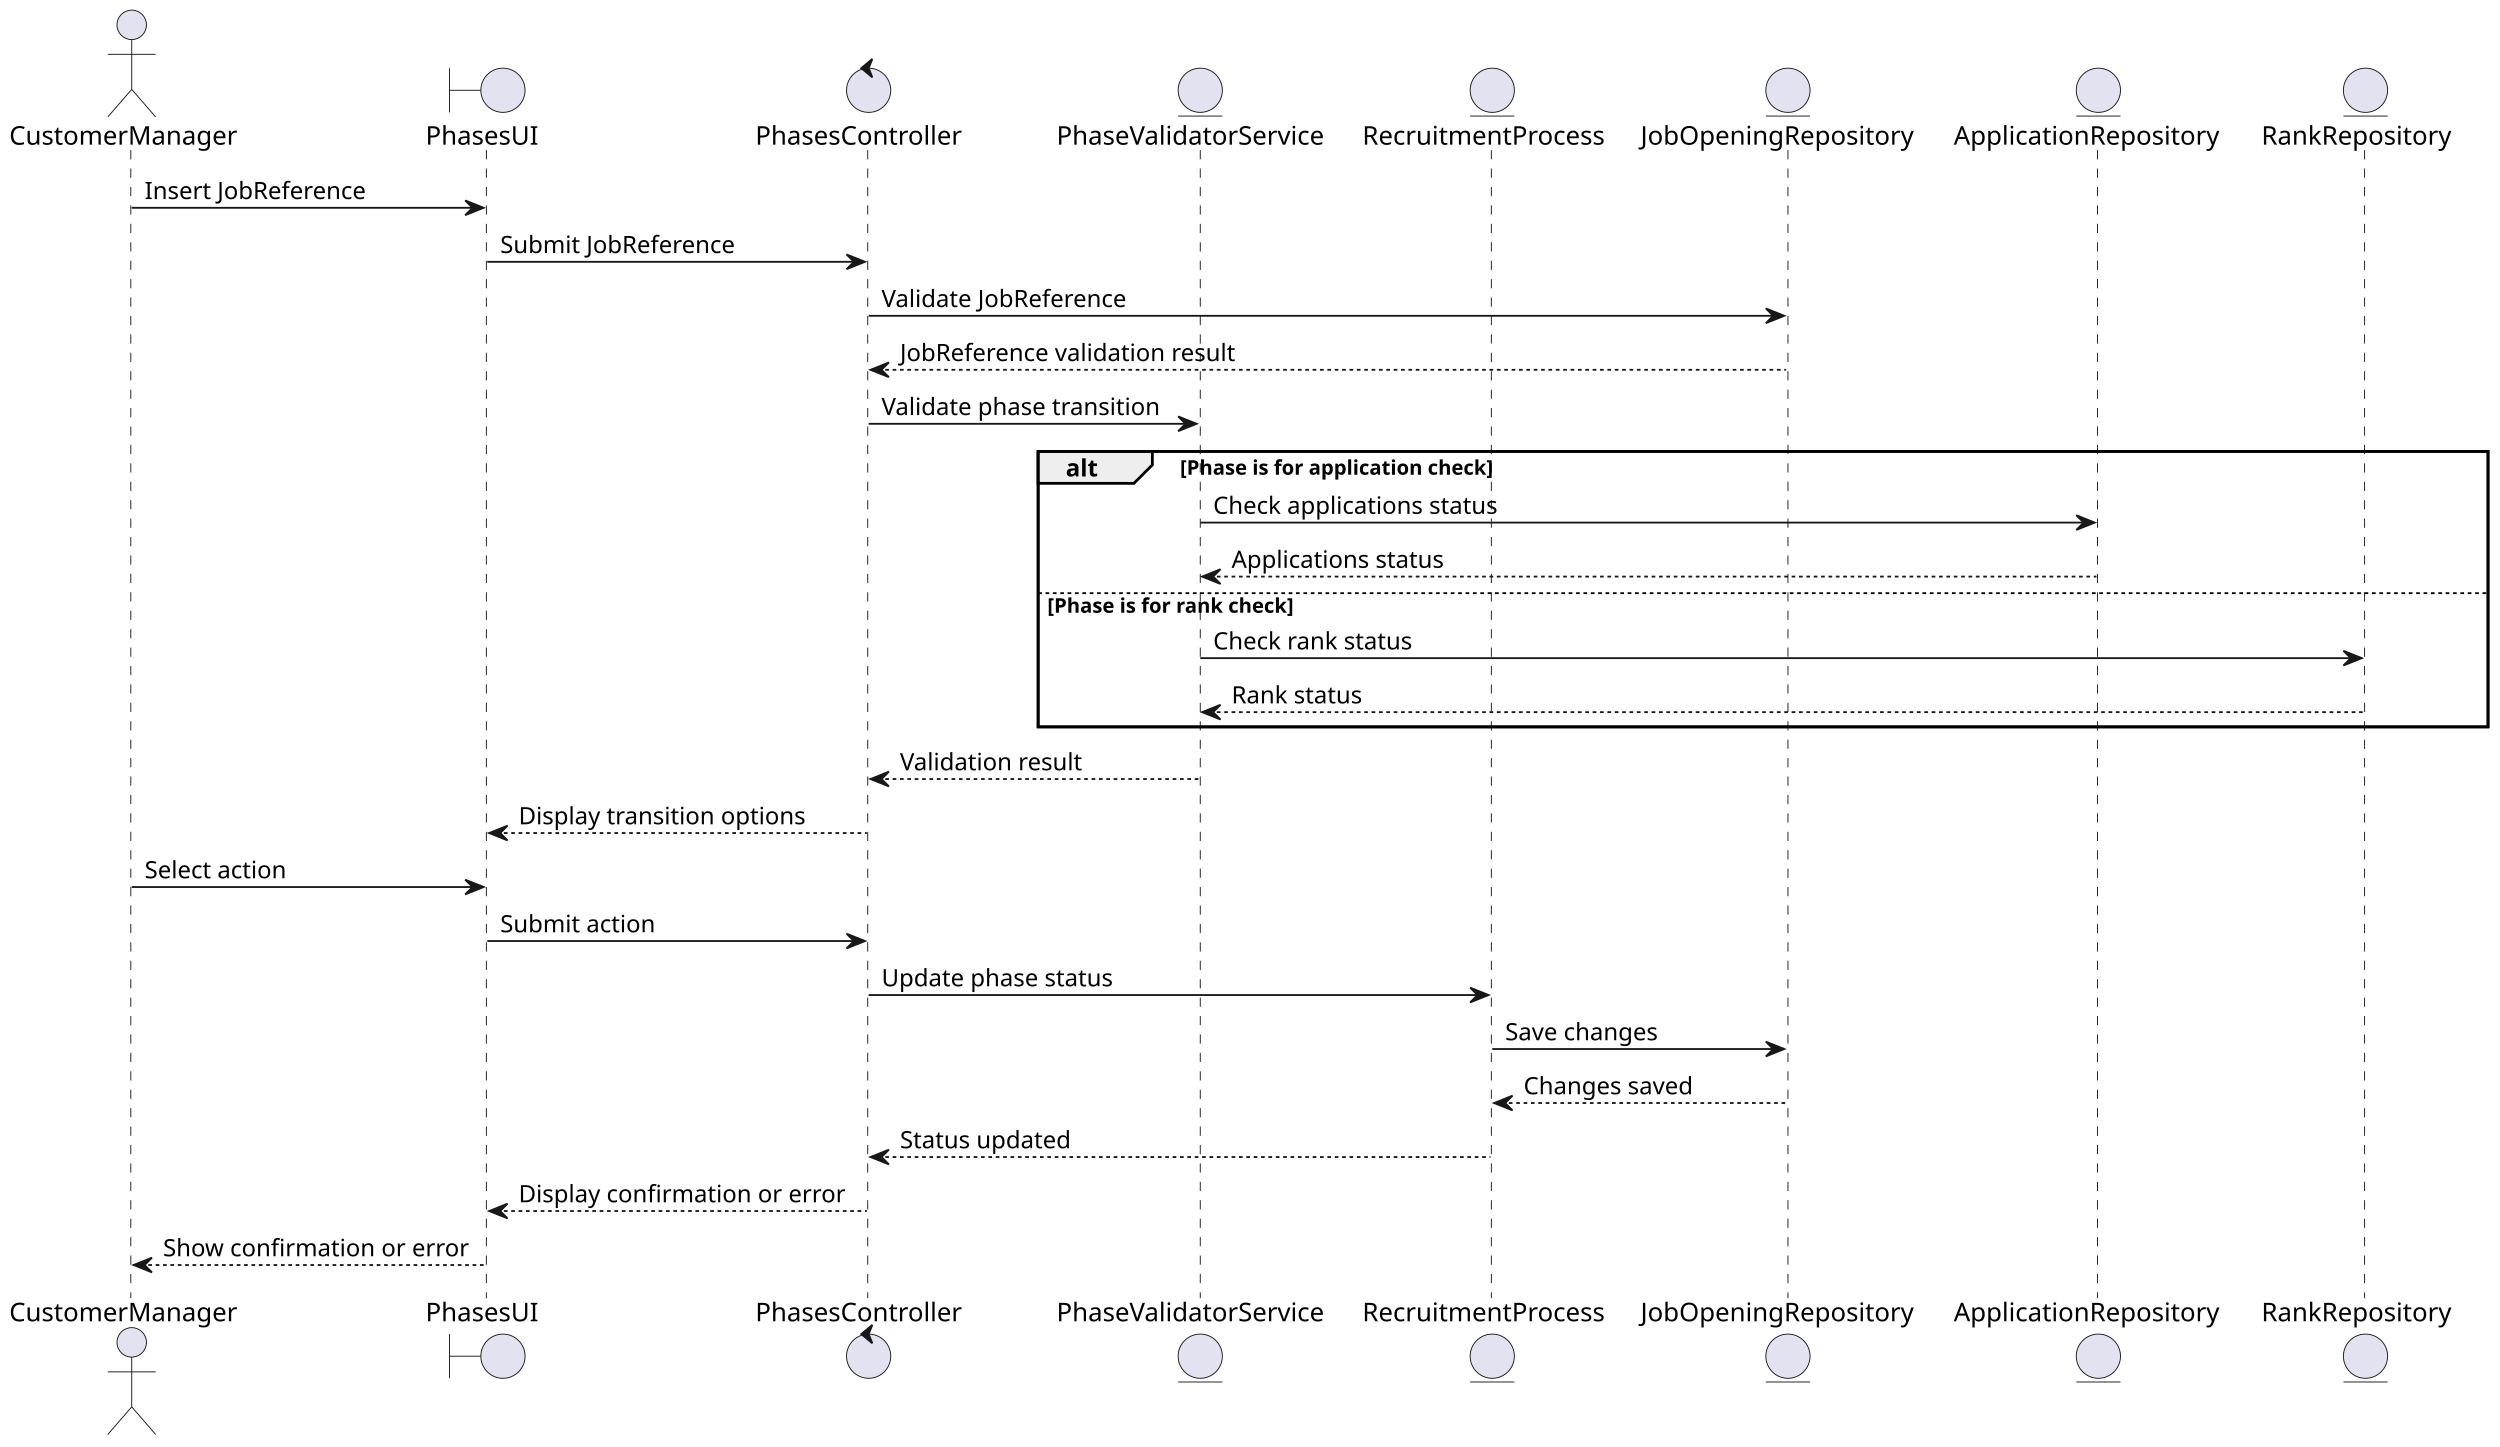
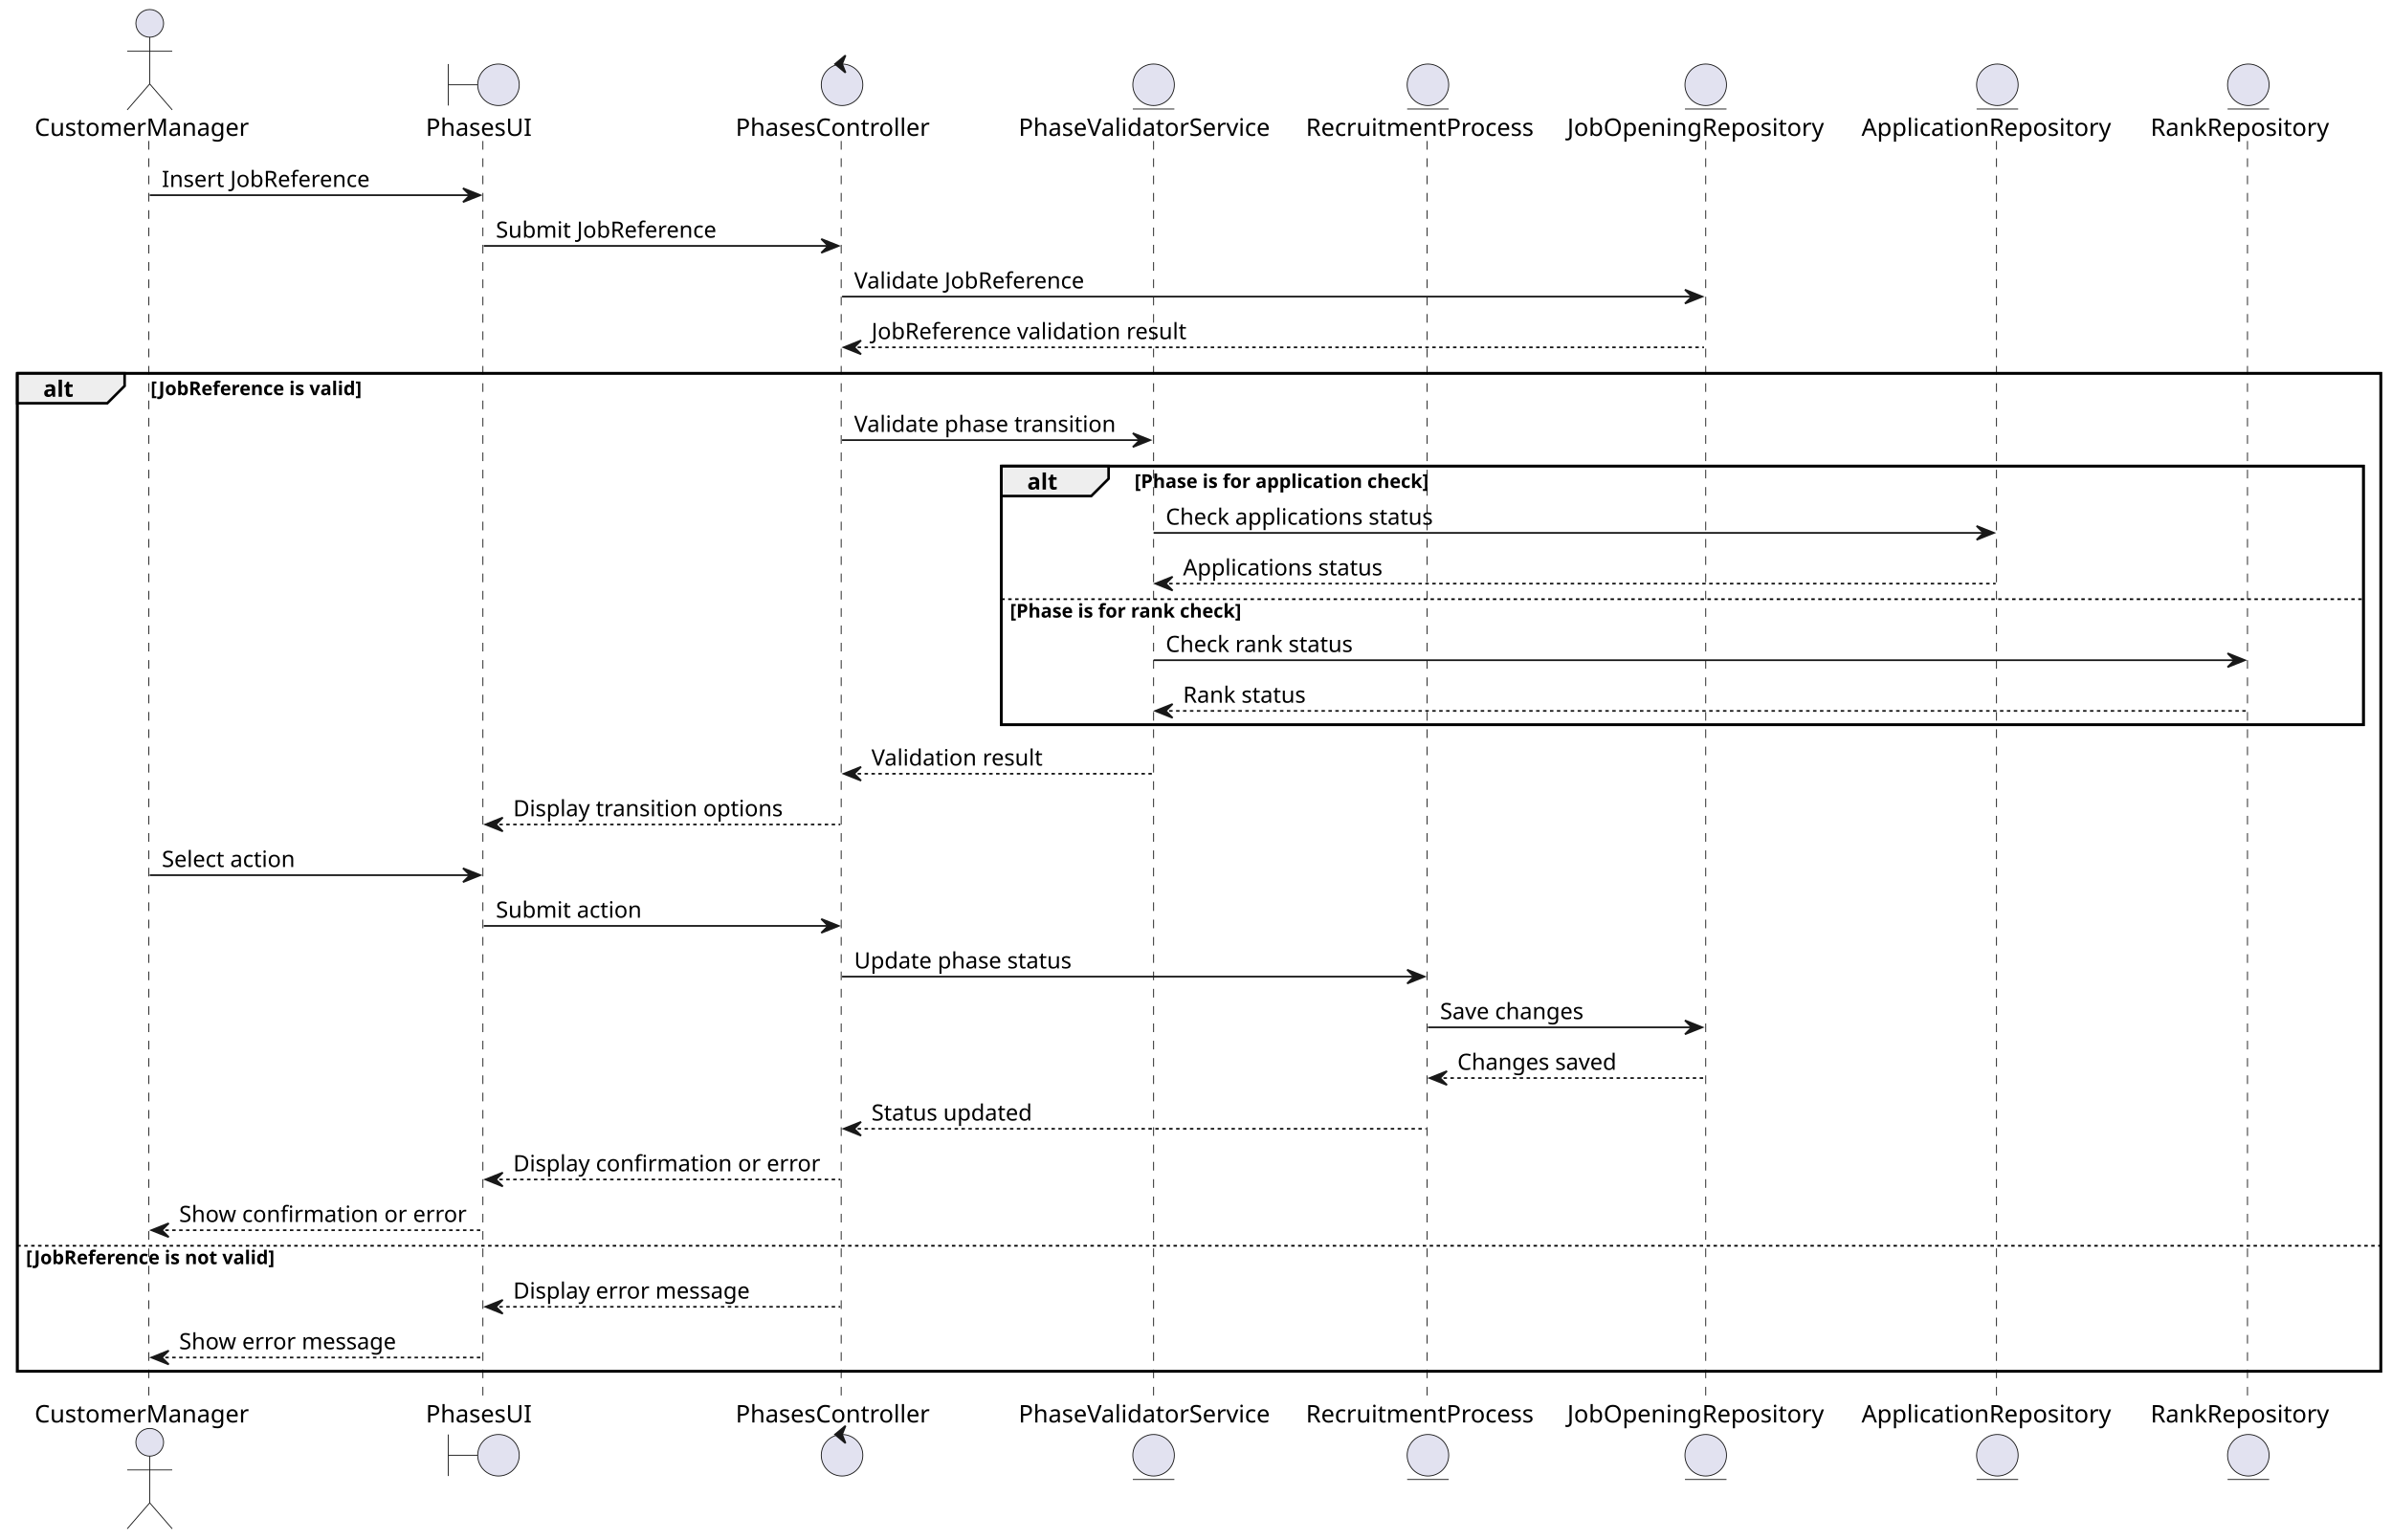
- <svg xmlns="http://www.w3.org/2000/svg" contentStyleType="text/css" height="785px" preserveAspectRatio="none" style="width:1357px;height:785px;background:#FFFFFF;" version="1.1" viewBox="0 0 1357 785" width="1357px" zoomAndPan="magnify">
+ <svg xmlns="http://www.w3.org/2000/svg" contentStyleType="text/css" height="890px" preserveAspectRatio="none" style="width:1382px;height:890px;background:#FFFFFF;" version="1.1" viewBox="0 0 1382 890" width="1382px" zoomAndPan="magnify">
  <defs />
  <g>
-     <rect fill="none" height="149.508" style="stroke:#000000;stroke-width:1.5;" width="787" x="563.5" y="245.041" />
-     <line style="stroke:#181818;stroke-width:0.5;stroke-dasharray:5.0,5.0;" x1="71" x2="71" y1="81.488" y2="704.654" />
-     <line style="stroke:#181818;stroke-width:0.5;stroke-dasharray:5.0,5.0;" x1="264" x2="264" y1="81.488" y2="704.654" />
-     <line style="stroke:#181818;stroke-width:0.5;stroke-dasharray:5.0,5.0;" x1="471" x2="471" y1="81.488" y2="704.654" />
-     <line style="stroke:#181818;stroke-width:0.5;stroke-dasharray:5.0,5.0;" x1="651.5" x2="651.5" y1="81.488" y2="704.654" />
-     <line style="stroke:#181818;stroke-width:0.5;stroke-dasharray:5.0,5.0;" x1="809.5" x2="809.5" y1="81.488" y2="704.654" />
-     <line style="stroke:#181818;stroke-width:0.5;stroke-dasharray:5.0,5.0;" x1="970.5" x2="970.5" y1="81.488" y2="704.654" />
-     <line style="stroke:#181818;stroke-width:0.5;stroke-dasharray:5.0,5.0;" x1="1138.5" x2="1138.5" y1="81.488" y2="704.654" />
-     <line style="stroke:#181818;stroke-width:0.5;stroke-dasharray:5.0,5.0;" x1="1283.5" x2="1283.5" y1="81.488" y2="704.654" />
-     <text fill="#000000" font-family="sans-serif" font-size="14" lengthAdjust="spacing" textLength="127" x="5" y="78.535">CustomerManager</text>
-     <ellipse cx="71.5" cy="13.5" fill="#E2E2F0" rx="8" ry="8" style="stroke:#181818;stroke-width:0.5;" />
-     <path d="M71.5,21.5 L71.5,48.5 M58.5,29.5 L84.5,29.5 M71.5,48.5 L58.5,63.5 M71.5,48.5 L84.5,63.5 " fill="none" style="stroke:#181818;stroke-width:0.5;" />
-     <text fill="#000000" font-family="sans-serif" font-size="14" lengthAdjust="spacing" textLength="127" x="5" y="717.189">CustomerManager</text>
-     <ellipse cx="71.5" cy="728.643" fill="#E2E2F0" rx="8" ry="8" style="stroke:#181818;stroke-width:0.5;" />
-     <path d="M71.5,736.643 L71.5,763.643 M58.5,744.643 L84.5,744.643 M71.5,763.643 L58.5,778.643 M71.5,763.643 L84.5,778.643 " fill="none" style="stroke:#181818;stroke-width:0.5;" />
-     <text fill="#000000" font-family="sans-serif" font-size="14" lengthAdjust="spacing" textLength="61" x="231" y="78.535">PhasesUI</text>
-     <path d="M244,37 L244,61 M244,49 L261,49 " fill="none" style="stroke:#181818;stroke-width:0.5;" />
-     <ellipse cx="273" cy="49" fill="#E2E2F0" rx="12" ry="12" style="stroke:#181818;stroke-width:0.5;" />
-     <text fill="#000000" font-family="sans-serif" font-size="14" lengthAdjust="spacing" textLength="61" x="231" y="717.189">PhasesUI</text>
-     <path d="M244,724.143 L244,748.143 M244,736.143 L261,736.143 " fill="none" style="stroke:#181818;stroke-width:0.5;" />
-     <ellipse cx="273" cy="736.143" fill="#E2E2F0" rx="12" ry="12" style="stroke:#181818;stroke-width:0.5;" />
-     <text fill="#000000" font-family="sans-serif" font-size="14" lengthAdjust="spacing" textLength="117" x="410" y="78.535">PhasesController</text>
-     <ellipse cx="471.5" cy="49" fill="#E2E2F0" rx="12" ry="12" style="stroke:#181818;stroke-width:0.5;" />
-     <polygon fill="#181818" points="467.5,37,473.5,32,471.5,37,473.5,42,467.5,37" style="stroke:#181818;stroke-width:1.0;" />
-     <text fill="#000000" font-family="sans-serif" font-size="14" lengthAdjust="spacing" textLength="117" x="410" y="717.189">PhasesController</text>
-     <ellipse cx="471.5" cy="736.143" fill="#E2E2F0" rx="12" ry="12" style="stroke:#181818;stroke-width:0.5;" />
-     <polygon fill="#181818" points="467.5,724.143,473.5,719.143,471.5,724.143,473.5,729.143,467.5,724.143" style="stroke:#181818;stroke-width:1.0;" />
-     <text fill="#000000" font-family="sans-serif" font-size="14" lengthAdjust="spacing" textLength="150" x="573.5" y="78.535">PhaseValidatorService</text>
-     <ellipse cx="651.5" cy="49" fill="#E2E2F0" rx="12" ry="12" style="stroke:#181818;stroke-width:0.5;" />
-     <line style="stroke:#181818;stroke-width:0.5;" x1="639.5" x2="663.5" y1="63" y2="63" />
-     <text fill="#000000" font-family="sans-serif" font-size="14" lengthAdjust="spacing" textLength="150" x="573.5" y="717.189">PhaseValidatorService</text>
-     <ellipse cx="651.5" cy="736.143" fill="#E2E2F0" rx="12" ry="12" style="stroke:#181818;stroke-width:0.5;" />
-     <line style="stroke:#181818;stroke-width:0.5;" x1="639.5" x2="663.5" y1="750.143" y2="750.143" />
-     <text fill="#000000" font-family="sans-serif" font-size="14" lengthAdjust="spacing" textLength="135" x="739.5" y="78.535">RecruitmentProcess</text>
-     <ellipse cx="810" cy="49" fill="#E2E2F0" rx="12" ry="12" style="stroke:#181818;stroke-width:0.5;" />
-     <line style="stroke:#181818;stroke-width:0.5;" x1="798" x2="822" y1="63" y2="63" />
-     <text fill="#000000" font-family="sans-serif" font-size="14" lengthAdjust="spacing" textLength="135" x="739.5" y="717.189">RecruitmentProcess</text>
-     <ellipse cx="810" cy="736.143" fill="#E2E2F0" rx="12" ry="12" style="stroke:#181818;stroke-width:0.5;" />
-     <line style="stroke:#181818;stroke-width:0.5;" x1="798" x2="822" y1="750.143" y2="750.143" />
-     <text fill="#000000" font-family="sans-serif" font-size="14" lengthAdjust="spacing" textLength="154" x="890.5" y="78.535">JobOpeningRepository</text>
-     <ellipse cx="970.5" cy="49" fill="#E2E2F0" rx="12" ry="12" style="stroke:#181818;stroke-width:0.5;" />
-     <line style="stroke:#181818;stroke-width:0.5;" x1="958.5" x2="982.5" y1="63" y2="63" />
-     <text fill="#000000" font-family="sans-serif" font-size="14" lengthAdjust="spacing" textLength="154" x="890.5" y="717.189">JobOpeningRepository</text>
-     <ellipse cx="970.5" cy="736.143" fill="#E2E2F0" rx="12" ry="12" style="stroke:#181818;stroke-width:0.5;" />
-     <line style="stroke:#181818;stroke-width:0.5;" x1="958.5" x2="982.5" y1="750.143" y2="750.143" />
-     <text fill="#000000" font-family="sans-serif" font-size="14" lengthAdjust="spacing" textLength="151" x="1060.5" y="78.535">ApplicationRepository</text>
-     <ellipse cx="1139" cy="49" fill="#E2E2F0" rx="12" ry="12" style="stroke:#181818;stroke-width:0.5;" />
-     <line style="stroke:#181818;stroke-width:0.5;" x1="1127" x2="1151" y1="63" y2="63" />
-     <text fill="#000000" font-family="sans-serif" font-size="14" lengthAdjust="spacing" textLength="151" x="1060.5" y="717.189">ApplicationRepository</text>
-     <ellipse cx="1139" cy="736.143" fill="#E2E2F0" rx="12" ry="12" style="stroke:#181818;stroke-width:0.5;" />
-     <line style="stroke:#181818;stroke-width:0.5;" x1="1127" x2="1151" y1="750.143" y2="750.143" />
-     <text fill="#000000" font-family="sans-serif" font-size="14" lengthAdjust="spacing" textLength="107" x="1227.5" y="78.535">RankRepository</text>
-     <ellipse cx="1284" cy="49" fill="#E2E2F0" rx="12" ry="12" style="stroke:#181818;stroke-width:0.5;" />
-     <line style="stroke:#181818;stroke-width:0.5;" x1="1272" x2="1296" y1="63" y2="63" />
-     <text fill="#000000" font-family="sans-serif" font-size="14" lengthAdjust="spacing" textLength="107" x="1227.5" y="717.189">RankRepository</text>
-     <ellipse cx="1284" cy="736.143" fill="#E2E2F0" rx="12" ry="12" style="stroke:#181818;stroke-width:0.5;" />
-     <line style="stroke:#181818;stroke-width:0.5;" x1="1272" x2="1296" y1="750.143" y2="750.143" />
-     <polygon fill="#181818" points="252.5,108.799,262.5,112.799,252.5,116.799,256.5,112.799" style="stroke:#181818;stroke-width:1.0;" />
-     <line style="stroke:#181818;stroke-width:1.0;" x1="71.5" x2="258.5" y1="112.799" y2="112.799" />
-     <text fill="#000000" font-family="sans-serif" font-size="13" lengthAdjust="spacing" textLength="121" x="78.5" y="108.057">Insert JobReference</text>
-     <polygon fill="#181818" points="459.5,138.109,469.5,142.109,459.5,146.109,463.5,142.109" style="stroke:#181818;stroke-width:1.0;" />
-     <line style="stroke:#181818;stroke-width:1.0;" x1="264.5" x2="465.5" y1="142.109" y2="142.109" />
-     <text fill="#000000" font-family="sans-serif" font-size="13" lengthAdjust="spacing" textLength="129" x="271.5" y="137.367">Submit JobReference</text>
-     <polygon fill="#181818" points="958.5,167.42,968.5,171.42,958.5,175.42,962.5,171.42" style="stroke:#181818;stroke-width:1.0;" />
-     <line style="stroke:#181818;stroke-width:1.0;" x1="471.5" x2="964.5" y1="171.42" y2="171.42" />
-     <text fill="#000000" font-family="sans-serif" font-size="13" lengthAdjust="spacing" textLength="135" x="478.5" y="166.678">Validate JobReference</text>
-     <polygon fill="#181818" points="482.5,196.731,472.5,200.731,482.5,204.731,478.5,200.731" style="stroke:#181818;stroke-width:1.0;" />
-     <line style="stroke:#181818;stroke-width:1.0;stroke-dasharray:2.0,2.0;" x1="476.5" x2="969.5" y1="200.731" y2="200.731" />
-     <text fill="#000000" font-family="sans-serif" font-size="13" lengthAdjust="spacing" textLength="187" x="488.5" y="195.988">JobReference validation result</text>
-     <polygon fill="#181818" points="639.5,226.041,649.5,230.041,639.5,234.041,643.5,230.041" style="stroke:#181818;stroke-width:1.0;" />
-     <line style="stroke:#181818;stroke-width:1.0;" x1="471.5" x2="645.5" y1="230.041" y2="230.041" />
-     <text fill="#000000" font-family="sans-serif" font-size="13" lengthAdjust="spacing" textLength="156" x="478.5" y="225.299">Validate phase transition</text>
-     <path d="M563.5,245.041 L625.5,245.041 L625.5,252.352 L615.5,262.352 L563.5,262.352 L563.5,245.041 " fill="#EEEEEE" style="stroke:#000000;stroke-width:1.5;" />
-     <rect fill="none" height="149.508" style="stroke:#000000;stroke-width:1.5;" width="787" x="563.5" y="245.041" />
-     <text fill="#000000" font-family="sans-serif" font-size="13" font-weight="bold" lengthAdjust="spacing" textLength="17" x="578.5" y="258.609">alt</text>
-     <text fill="#000000" font-family="sans-serif" font-size="11" font-weight="bold" lengthAdjust="spacing" textLength="177" x="640.5" y="257.676">[Phase is for application check]</text>
-     <polygon fill="#181818" points="1127,279.662,1137,283.662,1127,287.662,1131,283.662" style="stroke:#181818;stroke-width:1.0;" />
-     <line style="stroke:#181818;stroke-width:1.0;" x1="651.5" x2="1133" y1="283.662" y2="283.662" />
-     <text fill="#000000" font-family="sans-serif" font-size="13" lengthAdjust="spacing" textLength="163" x="658.5" y="278.92">Check applications status</text>
-     <polygon fill="#181818" points="662.5,308.973,652.5,312.973,662.5,316.973,658.5,312.973" style="stroke:#181818;stroke-width:1.0;" />
-     <line style="stroke:#181818;stroke-width:1.0;stroke-dasharray:2.0,2.0;" x1="656.5" x2="1138" y1="312.973" y2="312.973" />
-     <text fill="#000000" font-family="sans-serif" font-size="13" lengthAdjust="spacing" textLength="122" x="668.5" y="308.231">Applications status</text>
-     <line style="stroke:#000000;stroke-width:1.0;stroke-dasharray:2.0,2.0;" x1="563.5" x2="1350.5" y1="321.973" y2="321.973" />
-     <text fill="#000000" font-family="sans-serif" font-size="11" font-weight="bold" lengthAdjust="spacing" textLength="140" x="568.5" y="332.607">[Phase is for rank check]</text>
-     <polygon fill="#181818" points="1272,353.238,1282,357.238,1272,361.238,1276,357.238" style="stroke:#181818;stroke-width:1.0;" />
-     <line style="stroke:#181818;stroke-width:1.0;" x1="651.5" x2="1278" y1="357.238" y2="357.238" />
-     <text fill="#000000" font-family="sans-serif" font-size="13" lengthAdjust="spacing" textLength="114" x="658.5" y="352.496">Check rank status</text>
-     <polygon fill="#181818" points="662.5,382.549,652.5,386.549,662.5,390.549,658.5,386.549" style="stroke:#181818;stroke-width:1.0;" />
-     <line style="stroke:#181818;stroke-width:1.0;stroke-dasharray:2.0,2.0;" x1="656.5" x2="1283" y1="386.549" y2="386.549" />
-     <text fill="#000000" font-family="sans-serif" font-size="13" lengthAdjust="spacing" textLength="74" x="668.5" y="381.807">Rank status</text>
-     <polygon fill="#181818" points="482.5,418.859,472.5,422.859,482.5,426.859,478.5,422.859" style="stroke:#181818;stroke-width:1.0;" />
-     <line style="stroke:#181818;stroke-width:1.0;stroke-dasharray:2.0,2.0;" x1="476.5" x2="650.5" y1="422.859" y2="422.859" />
-     <text fill="#000000" font-family="sans-serif" font-size="13" lengthAdjust="spacing" textLength="103" x="488.5" y="418.117">Validation result</text>
-     <polygon fill="#181818" points="275.5,448.17,265.5,452.17,275.5,456.17,271.5,452.17" style="stroke:#181818;stroke-width:1.0;" />
-     <line style="stroke:#181818;stroke-width:1.0;stroke-dasharray:2.0,2.0;" x1="269.5" x2="470.5" y1="452.17" y2="452.17" />
-     <text fill="#000000" font-family="sans-serif" font-size="13" lengthAdjust="spacing" textLength="164" x="281.5" y="447.428">Display transition options</text>
-     <polygon fill="#181818" points="252.5,477.481,262.5,481.481,252.5,485.481,256.5,481.481" style="stroke:#181818;stroke-width:1.0;" />
-     <line style="stroke:#181818;stroke-width:1.0;" x1="71.5" x2="258.5" y1="481.481" y2="481.481" />
-     <text fill="#000000" font-family="sans-serif" font-size="13" lengthAdjust="spacing" textLength="80" x="78.5" y="476.738">Select action</text>
-     <polygon fill="#181818" points="459.5,506.791,469.5,510.791,459.5,514.791,463.5,510.791" style="stroke:#181818;stroke-width:1.0;" />
-     <line style="stroke:#181818;stroke-width:1.0;" x1="264.5" x2="465.5" y1="510.791" y2="510.791" />
-     <text fill="#000000" font-family="sans-serif" font-size="13" lengthAdjust="spacing" textLength="87" x="271.5" y="506.049">Submit action</text>
-     <polygon fill="#181818" points="798,536.102,808,540.102,798,544.102,802,540.102" style="stroke:#181818;stroke-width:1.0;" />
-     <line style="stroke:#181818;stroke-width:1.0;" x1="471.5" x2="804" y1="540.102" y2="540.102" />
-     <text fill="#000000" font-family="sans-serif" font-size="13" lengthAdjust="spacing" textLength="128" x="478.5" y="535.359">Update phase status</text>
-     <polygon fill="#181818" points="958.5,565.412,968.5,569.412,958.5,573.412,962.5,569.412" style="stroke:#181818;stroke-width:1.0;" />
-     <line style="stroke:#181818;stroke-width:1.0;" x1="810" x2="964.5" y1="569.412" y2="569.412" />
-     <text fill="#000000" font-family="sans-serif" font-size="13" lengthAdjust="spacing" textLength="84" x="817" y="564.67">Save changes</text>
-     <polygon fill="#181818" points="821,594.723,811,598.723,821,602.723,817,598.723" style="stroke:#181818;stroke-width:1.0;" />
-     <line style="stroke:#181818;stroke-width:1.0;stroke-dasharray:2.0,2.0;" x1="815" x2="969.5" y1="598.723" y2="598.723" />
-     <text fill="#000000" font-family="sans-serif" font-size="13" lengthAdjust="spacing" textLength="94" x="827" y="593.981">Changes saved</text>
-     <polygon fill="#181818" points="482.5,624.033,472.5,628.033,482.5,632.033,478.5,628.033" style="stroke:#181818;stroke-width:1.0;" />
-     <line style="stroke:#181818;stroke-width:1.0;stroke-dasharray:2.0,2.0;" x1="476.5" x2="809" y1="628.033" y2="628.033" />
-     <text fill="#000000" font-family="sans-serif" font-size="13" lengthAdjust="spacing" textLength="94" x="488.5" y="623.291">Status updated</text>
-     <polygon fill="#181818" points="275.5,653.344,265.5,657.344,275.5,661.344,271.5,657.344" style="stroke:#181818;stroke-width:1.0;" />
-     <line style="stroke:#181818;stroke-width:1.0;stroke-dasharray:2.0,2.0;" x1="269.5" x2="470.5" y1="657.344" y2="657.344" />
-     <text fill="#000000" font-family="sans-serif" font-size="13" lengthAdjust="spacing" textLength="183" x="281.5" y="652.602">Display confirmation or error</text>
-     <polygon fill="#181818" points="82.5,682.654,72.5,686.654,82.5,690.654,78.5,686.654" style="stroke:#181818;stroke-width:1.0;" />
-     <line style="stroke:#181818;stroke-width:1.0;stroke-dasharray:2.0,2.0;" x1="76.5" x2="263.5" y1="686.654" y2="686.654" />
-     <text fill="#000000" font-family="sans-serif" font-size="13" lengthAdjust="spacing" textLength="169" x="88.5" y="681.912">Show confirmation or error</text>
+     <rect fill="none" height="576.811" style="stroke:#000000;stroke-width:1.5;" width="1365.5" x="10" y="215.731" />
+     <rect fill="none" height="149.508" style="stroke:#000000;stroke-width:1.5;" width="787" x="578.5" y="269.352" />
+     <line style="stroke:#181818;stroke-width:0.5;stroke-dasharray:5.0,5.0;" x1="86" x2="86" y1="81.488" y2="809.541" />
+     <line style="stroke:#181818;stroke-width:0.5;stroke-dasharray:5.0,5.0;" x1="279" x2="279" y1="81.488" y2="809.541" />
+     <line style="stroke:#181818;stroke-width:0.5;stroke-dasharray:5.0,5.0;" x1="486" x2="486" y1="81.488" y2="809.541" />
+     <line style="stroke:#181818;stroke-width:0.5;stroke-dasharray:5.0,5.0;" x1="666.5" x2="666.5" y1="81.488" y2="809.541" />
+     <line style="stroke:#181818;stroke-width:0.5;stroke-dasharray:5.0,5.0;" x1="824.5" x2="824.5" y1="81.488" y2="809.541" />
+     <line style="stroke:#181818;stroke-width:0.5;stroke-dasharray:5.0,5.0;" x1="985.5" x2="985.5" y1="81.488" y2="809.541" />
+     <line style="stroke:#181818;stroke-width:0.5;stroke-dasharray:5.0,5.0;" x1="1153.5" x2="1153.5" y1="81.488" y2="809.541" />
+     <line style="stroke:#181818;stroke-width:0.5;stroke-dasharray:5.0,5.0;" x1="1298.5" x2="1298.5" y1="81.488" y2="809.541" />
+     <text fill="#000000" font-family="sans-serif" font-size="14" lengthAdjust="spacing" textLength="127" x="20" y="78.535">CustomerManager</text>
+     <ellipse cx="86.5" cy="13.5" fill="#E2E2F0" rx="8" ry="8" style="stroke:#181818;stroke-width:0.5;" />
+     <path d="M86.5,21.5 L86.5,48.5 M73.5,29.5 L99.5,29.5 M86.5,48.5 L73.5,63.5 M86.5,48.5 L99.5,63.5 " fill="none" style="stroke:#181818;stroke-width:0.5;" />
+     <text fill="#000000" font-family="sans-serif" font-size="14" lengthAdjust="spacing" textLength="127" x="20" y="822.076">CustomerManager</text>
+     <ellipse cx="86.5" cy="833.529" fill="#E2E2F0" rx="8" ry="8" style="stroke:#181818;stroke-width:0.5;" />
+     <path d="M86.5,841.529 L86.5,868.529 M73.5,849.529 L99.5,849.529 M86.5,868.529 L73.5,883.529 M86.5,868.529 L99.5,883.529 " fill="none" style="stroke:#181818;stroke-width:0.5;" />
+     <text fill="#000000" font-family="sans-serif" font-size="14" lengthAdjust="spacing" textLength="61" x="246" y="78.535">PhasesUI</text>
+     <path d="M259,37 L259,61 M259,49 L276,49 " fill="none" style="stroke:#181818;stroke-width:0.5;" />
+     <ellipse cx="288" cy="49" fill="#E2E2F0" rx="12" ry="12" style="stroke:#181818;stroke-width:0.5;" />
+     <text fill="#000000" font-family="sans-serif" font-size="14" lengthAdjust="spacing" textLength="61" x="246" y="822.076">PhasesUI</text>
+     <path d="M259,829.029 L259,853.029 M259,841.029 L276,841.029 " fill="none" style="stroke:#181818;stroke-width:0.5;" />
+     <ellipse cx="288" cy="841.029" fill="#E2E2F0" rx="12" ry="12" style="stroke:#181818;stroke-width:0.5;" />
+     <text fill="#000000" font-family="sans-serif" font-size="14" lengthAdjust="spacing" textLength="117" x="425" y="78.535">PhasesController</text>
+     <ellipse cx="486.5" cy="49" fill="#E2E2F0" rx="12" ry="12" style="stroke:#181818;stroke-width:0.5;" />
+     <polygon fill="#181818" points="482.5,37,488.5,32,486.5,37,488.5,42,482.5,37" style="stroke:#181818;stroke-width:1.0;" />
+     <text fill="#000000" font-family="sans-serif" font-size="14" lengthAdjust="spacing" textLength="117" x="425" y="822.076">PhasesController</text>
+     <ellipse cx="486.5" cy="841.029" fill="#E2E2F0" rx="12" ry="12" style="stroke:#181818;stroke-width:0.5;" />
+     <polygon fill="#181818" points="482.5,829.029,488.5,824.029,486.5,829.029,488.5,834.029,482.5,829.029" style="stroke:#181818;stroke-width:1.0;" />
+     <text fill="#000000" font-family="sans-serif" font-size="14" lengthAdjust="spacing" textLength="150" x="588.5" y="78.535">PhaseValidatorService</text>
+     <ellipse cx="666.5" cy="49" fill="#E2E2F0" rx="12" ry="12" style="stroke:#181818;stroke-width:0.5;" />
+     <line style="stroke:#181818;stroke-width:0.5;" x1="654.5" x2="678.5" y1="63" y2="63" />
+     <text fill="#000000" font-family="sans-serif" font-size="14" lengthAdjust="spacing" textLength="150" x="588.5" y="822.076">PhaseValidatorService</text>
+     <ellipse cx="666.5" cy="841.029" fill="#E2E2F0" rx="12" ry="12" style="stroke:#181818;stroke-width:0.5;" />
+     <line style="stroke:#181818;stroke-width:0.5;" x1="654.5" x2="678.5" y1="855.029" y2="855.029" />
+     <text fill="#000000" font-family="sans-serif" font-size="14" lengthAdjust="spacing" textLength="135" x="754.5" y="78.535">RecruitmentProcess</text>
+     <ellipse cx="825" cy="49" fill="#E2E2F0" rx="12" ry="12" style="stroke:#181818;stroke-width:0.5;" />
+     <line style="stroke:#181818;stroke-width:0.5;" x1="813" x2="837" y1="63" y2="63" />
+     <text fill="#000000" font-family="sans-serif" font-size="14" lengthAdjust="spacing" textLength="135" x="754.5" y="822.076">RecruitmentProcess</text>
+     <ellipse cx="825" cy="841.029" fill="#E2E2F0" rx="12" ry="12" style="stroke:#181818;stroke-width:0.5;" />
+     <line style="stroke:#181818;stroke-width:0.5;" x1="813" x2="837" y1="855.029" y2="855.029" />
+     <text fill="#000000" font-family="sans-serif" font-size="14" lengthAdjust="spacing" textLength="154" x="905.5" y="78.535">JobOpeningRepository</text>
+     <ellipse cx="985.5" cy="49" fill="#E2E2F0" rx="12" ry="12" style="stroke:#181818;stroke-width:0.5;" />
+     <line style="stroke:#181818;stroke-width:0.5;" x1="973.5" x2="997.5" y1="63" y2="63" />
+     <text fill="#000000" font-family="sans-serif" font-size="14" lengthAdjust="spacing" textLength="154" x="905.5" y="822.076">JobOpeningRepository</text>
+     <ellipse cx="985.5" cy="841.029" fill="#E2E2F0" rx="12" ry="12" style="stroke:#181818;stroke-width:0.5;" />
+     <line style="stroke:#181818;stroke-width:0.5;" x1="973.5" x2="997.5" y1="855.029" y2="855.029" />
+     <text fill="#000000" font-family="sans-serif" font-size="14" lengthAdjust="spacing" textLength="151" x="1075.5" y="78.535">ApplicationRepository</text>
+     <ellipse cx="1154" cy="49" fill="#E2E2F0" rx="12" ry="12" style="stroke:#181818;stroke-width:0.5;" />
+     <line style="stroke:#181818;stroke-width:0.5;" x1="1142" x2="1166" y1="63" y2="63" />
+     <text fill="#000000" font-family="sans-serif" font-size="14" lengthAdjust="spacing" textLength="151" x="1075.5" y="822.076">ApplicationRepository</text>
+     <ellipse cx="1154" cy="841.029" fill="#E2E2F0" rx="12" ry="12" style="stroke:#181818;stroke-width:0.5;" />
+     <line style="stroke:#181818;stroke-width:0.5;" x1="1142" x2="1166" y1="855.029" y2="855.029" />
+     <text fill="#000000" font-family="sans-serif" font-size="14" lengthAdjust="spacing" textLength="107" x="1242.5" y="78.535">RankRepository</text>
+     <ellipse cx="1299" cy="49" fill="#E2E2F0" rx="12" ry="12" style="stroke:#181818;stroke-width:0.5;" />
+     <line style="stroke:#181818;stroke-width:0.5;" x1="1287" x2="1311" y1="63" y2="63" />
+     <text fill="#000000" font-family="sans-serif" font-size="14" lengthAdjust="spacing" textLength="107" x="1242.5" y="822.076">RankRepository</text>
+     <ellipse cx="1299" cy="841.029" fill="#E2E2F0" rx="12" ry="12" style="stroke:#181818;stroke-width:0.5;" />
+     <line style="stroke:#181818;stroke-width:0.5;" x1="1287" x2="1311" y1="855.029" y2="855.029" />
+     <polygon fill="#181818" points="267.5,108.799,277.5,112.799,267.5,116.799,271.5,112.799" style="stroke:#181818;stroke-width:1.0;" />
+     <line style="stroke:#181818;stroke-width:1.0;" x1="86.5" x2="273.5" y1="112.799" y2="112.799" />
+     <text fill="#000000" font-family="sans-serif" font-size="13" lengthAdjust="spacing" textLength="121" x="93.5" y="108.057">Insert JobReference</text>
+     <polygon fill="#181818" points="474.5,138.109,484.5,142.109,474.5,146.109,478.5,142.109" style="stroke:#181818;stroke-width:1.0;" />
+     <line style="stroke:#181818;stroke-width:1.0;" x1="279.5" x2="480.5" y1="142.109" y2="142.109" />
+     <text fill="#000000" font-family="sans-serif" font-size="13" lengthAdjust="spacing" textLength="129" x="286.5" y="137.367">Submit JobReference</text>
+     <polygon fill="#181818" points="973.5,167.42,983.5,171.42,973.5,175.42,977.5,171.42" style="stroke:#181818;stroke-width:1.0;" />
+     <line style="stroke:#181818;stroke-width:1.0;" x1="486.5" x2="979.5" y1="171.42" y2="171.42" />
+     <text fill="#000000" font-family="sans-serif" font-size="13" lengthAdjust="spacing" textLength="135" x="493.5" y="166.678">Validate JobReference</text>
+     <polygon fill="#181818" points="497.5,196.731,487.5,200.731,497.5,204.731,493.5,200.731" style="stroke:#181818;stroke-width:1.0;" />
+     <line style="stroke:#181818;stroke-width:1.0;stroke-dasharray:2.0,2.0;" x1="491.5" x2="984.5" y1="200.731" y2="200.731" />
+     <text fill="#000000" font-family="sans-serif" font-size="13" lengthAdjust="spacing" textLength="187" x="503.5" y="195.988">JobReference validation result</text>
+     <path d="M10,215.731 L72,215.731 L72,223.041 L62,233.041 L10,233.041 L10,215.731 " fill="#EEEEEE" style="stroke:#000000;stroke-width:1.5;" />
+     <rect fill="none" height="576.811" style="stroke:#000000;stroke-width:1.5;" width="1365.5" x="10" y="215.731" />
+     <text fill="#000000" font-family="sans-serif" font-size="13" font-weight="bold" lengthAdjust="spacing" textLength="17" x="25" y="229.299">alt</text>
+     <text fill="#000000" font-family="sans-serif" font-size="11" font-weight="bold" lengthAdjust="spacing" textLength="128" x="87" y="228.365">[JobReference is valid]</text>
+     <polygon fill="#181818" points="654.5,250.352,664.5,254.352,654.5,258.352,658.5,254.352" style="stroke:#181818;stroke-width:1.0;" />
+     <line style="stroke:#181818;stroke-width:1.0;" x1="486.5" x2="660.5" y1="254.352" y2="254.352" />
+     <text fill="#000000" font-family="sans-serif" font-size="13" lengthAdjust="spacing" textLength="156" x="493.5" y="249.609">Validate phase transition</text>
+     <path d="M578.5,269.352 L640.5,269.352 L640.5,276.662 L630.5,286.662 L578.5,286.662 L578.5,269.352 " fill="#EEEEEE" style="stroke:#000000;stroke-width:1.5;" />
+     <rect fill="none" height="149.508" style="stroke:#000000;stroke-width:1.5;" width="787" x="578.5" y="269.352" />
+     <text fill="#000000" font-family="sans-serif" font-size="13" font-weight="bold" lengthAdjust="spacing" textLength="17" x="593.5" y="282.92">alt</text>
+     <text fill="#000000" font-family="sans-serif" font-size="11" font-weight="bold" lengthAdjust="spacing" textLength="177" x="655.5" y="281.986">[Phase is for application check]</text>
+     <polygon fill="#181818" points="1142,303.973,1152,307.973,1142,311.973,1146,307.973" style="stroke:#181818;stroke-width:1.0;" />
+     <line style="stroke:#181818;stroke-width:1.0;" x1="666.5" x2="1148" y1="307.973" y2="307.973" />
+     <text fill="#000000" font-family="sans-serif" font-size="13" lengthAdjust="spacing" textLength="163" x="673.5" y="303.231">Check applications status</text>
+     <polygon fill="#181818" points="677.5,333.283,667.5,337.283,677.5,341.283,673.5,337.283" style="stroke:#181818;stroke-width:1.0;" />
+     <line style="stroke:#181818;stroke-width:1.0;stroke-dasharray:2.0,2.0;" x1="671.5" x2="1153" y1="337.283" y2="337.283" />
+     <text fill="#000000" font-family="sans-serif" font-size="13" lengthAdjust="spacing" textLength="122" x="683.5" y="332.541">Applications status</text>
+     <line style="stroke:#000000;stroke-width:1.0;stroke-dasharray:2.0,2.0;" x1="578.5" x2="1365.5" y1="346.283" y2="346.283" />
+     <text fill="#000000" font-family="sans-serif" font-size="11" font-weight="bold" lengthAdjust="spacing" textLength="140" x="583.5" y="356.918">[Phase is for rank check]</text>
+     <polygon fill="#181818" points="1287,377.549,1297,381.549,1287,385.549,1291,381.549" style="stroke:#181818;stroke-width:1.0;" />
+     <line style="stroke:#181818;stroke-width:1.0;" x1="666.5" x2="1293" y1="381.549" y2="381.549" />
+     <text fill="#000000" font-family="sans-serif" font-size="13" lengthAdjust="spacing" textLength="114" x="673.5" y="376.807">Check rank status</text>
+     <polygon fill="#181818" points="677.5,406.859,667.5,410.859,677.5,414.859,673.5,410.859" style="stroke:#181818;stroke-width:1.0;" />
+     <line style="stroke:#181818;stroke-width:1.0;stroke-dasharray:2.0,2.0;" x1="671.5" x2="1298" y1="410.859" y2="410.859" />
+     <text fill="#000000" font-family="sans-serif" font-size="13" lengthAdjust="spacing" textLength="74" x="683.5" y="406.117">Rank status</text>
+     <polygon fill="#181818" points="497.5,443.17,487.5,447.17,497.5,451.17,493.5,447.17" style="stroke:#181818;stroke-width:1.0;" />
+     <line style="stroke:#181818;stroke-width:1.0;stroke-dasharray:2.0,2.0;" x1="491.5" x2="665.5" y1="447.17" y2="447.17" />
+     <text fill="#000000" font-family="sans-serif" font-size="13" lengthAdjust="spacing" textLength="103" x="503.5" y="442.428">Validation result</text>
+     <polygon fill="#181818" points="290.5,472.481,280.5,476.481,290.5,480.481,286.5,476.481" style="stroke:#181818;stroke-width:1.0;" />
+     <line style="stroke:#181818;stroke-width:1.0;stroke-dasharray:2.0,2.0;" x1="284.5" x2="485.5" y1="476.481" y2="476.481" />
+     <text fill="#000000" font-family="sans-serif" font-size="13" lengthAdjust="spacing" textLength="164" x="296.5" y="471.738">Display transition options</text>
+     <polygon fill="#181818" points="267.5,501.791,277.5,505.791,267.5,509.791,271.5,505.791" style="stroke:#181818;stroke-width:1.0;" />
+     <line style="stroke:#181818;stroke-width:1.0;" x1="86.5" x2="273.5" y1="505.791" y2="505.791" />
+     <text fill="#000000" font-family="sans-serif" font-size="13" lengthAdjust="spacing" textLength="80" x="93.5" y="501.049">Select action</text>
+     <polygon fill="#181818" points="474.5,531.102,484.5,535.102,474.5,539.102,478.5,535.102" style="stroke:#181818;stroke-width:1.0;" />
+     <line style="stroke:#181818;stroke-width:1.0;" x1="279.5" x2="480.5" y1="535.102" y2="535.102" />
+     <text fill="#000000" font-family="sans-serif" font-size="13" lengthAdjust="spacing" textLength="87" x="286.5" y="530.359">Submit action</text>
+     <polygon fill="#181818" points="813,560.412,823,564.412,813,568.412,817,564.412" style="stroke:#181818;stroke-width:1.0;" />
+     <line style="stroke:#181818;stroke-width:1.0;" x1="486.5" x2="819" y1="564.412" y2="564.412" />
+     <text fill="#000000" font-family="sans-serif" font-size="13" lengthAdjust="spacing" textLength="128" x="493.5" y="559.67">Update phase status</text>
+     <polygon fill="#181818" points="973.5,589.723,983.5,593.723,973.5,597.723,977.5,593.723" style="stroke:#181818;stroke-width:1.0;" />
+     <line style="stroke:#181818;stroke-width:1.0;" x1="825" x2="979.5" y1="593.723" y2="593.723" />
+     <text fill="#000000" font-family="sans-serif" font-size="13" lengthAdjust="spacing" textLength="84" x="832" y="588.981">Save changes</text>
+     <polygon fill="#181818" points="836,619.033,826,623.033,836,627.033,832,623.033" style="stroke:#181818;stroke-width:1.0;" />
+     <line style="stroke:#181818;stroke-width:1.0;stroke-dasharray:2.0,2.0;" x1="830" x2="984.5" y1="623.033" y2="623.033" />
+     <text fill="#000000" font-family="sans-serif" font-size="13" lengthAdjust="spacing" textLength="94" x="842" y="618.291">Changes saved</text>
+     <polygon fill="#181818" points="497.5,648.344,487.5,652.344,497.5,656.344,493.5,652.344" style="stroke:#181818;stroke-width:1.0;" />
+     <line style="stroke:#181818;stroke-width:1.0;stroke-dasharray:2.0,2.0;" x1="491.5" x2="824" y1="652.344" y2="652.344" />
+     <text fill="#000000" font-family="sans-serif" font-size="13" lengthAdjust="spacing" textLength="94" x="503.5" y="647.602">Status updated</text>
+     <polygon fill="#181818" points="290.5,677.654,280.5,681.654,290.5,685.654,286.5,681.654" style="stroke:#181818;stroke-width:1.0;" />
+     <line style="stroke:#181818;stroke-width:1.0;stroke-dasharray:2.0,2.0;" x1="284.5" x2="485.5" y1="681.654" y2="681.654" />
+     <text fill="#000000" font-family="sans-serif" font-size="13" lengthAdjust="spacing" textLength="183" x="296.5" y="676.912">Display confirmation or error</text>
+     <polygon fill="#181818" points="97.5,706.965,87.5,710.965,97.5,714.965,93.5,710.965" style="stroke:#181818;stroke-width:1.0;" />
+     <line style="stroke:#181818;stroke-width:1.0;stroke-dasharray:2.0,2.0;" x1="91.5" x2="278.5" y1="710.965" y2="710.965" />
+     <text fill="#000000" font-family="sans-serif" font-size="13" lengthAdjust="spacing" textLength="169" x="103.5" y="706.223">Show confirmation or error</text>
+     <line style="stroke:#000000;stroke-width:1.0;stroke-dasharray:2.0,2.0;" x1="10" x2="1375.5" y1="719.965" y2="719.965" />
+     <text fill="#000000" font-family="sans-serif" font-size="11" font-weight="bold" lengthAdjust="spacing" textLength="150" x="15" y="730.6">[JobReference is not valid]</text>
+     <polygon fill="#181818" points="290.5,751.231,280.5,755.231,290.5,759.231,286.5,755.231" style="stroke:#181818;stroke-width:1.0;" />
+     <line style="stroke:#181818;stroke-width:1.0;stroke-dasharray:2.0,2.0;" x1="284.5" x2="485.5" y1="755.231" y2="755.231" />
+     <text fill="#000000" font-family="sans-serif" font-size="13" lengthAdjust="spacing" textLength="140" x="296.5" y="750.488">Display error message</text>
+     <polygon fill="#181818" points="97.5,780.541,87.5,784.541,97.5,788.541,93.5,784.541" style="stroke:#181818;stroke-width:1.0;" />
+     <line style="stroke:#181818;stroke-width:1.0;stroke-dasharray:2.0,2.0;" x1="91.5" x2="278.5" y1="784.541" y2="784.541" />
+     <text fill="#000000" font-family="sans-serif" font-size="13" lengthAdjust="spacing" textLength="126" x="103.5" y="779.799">Show error message</text>
  </g>
</svg>
